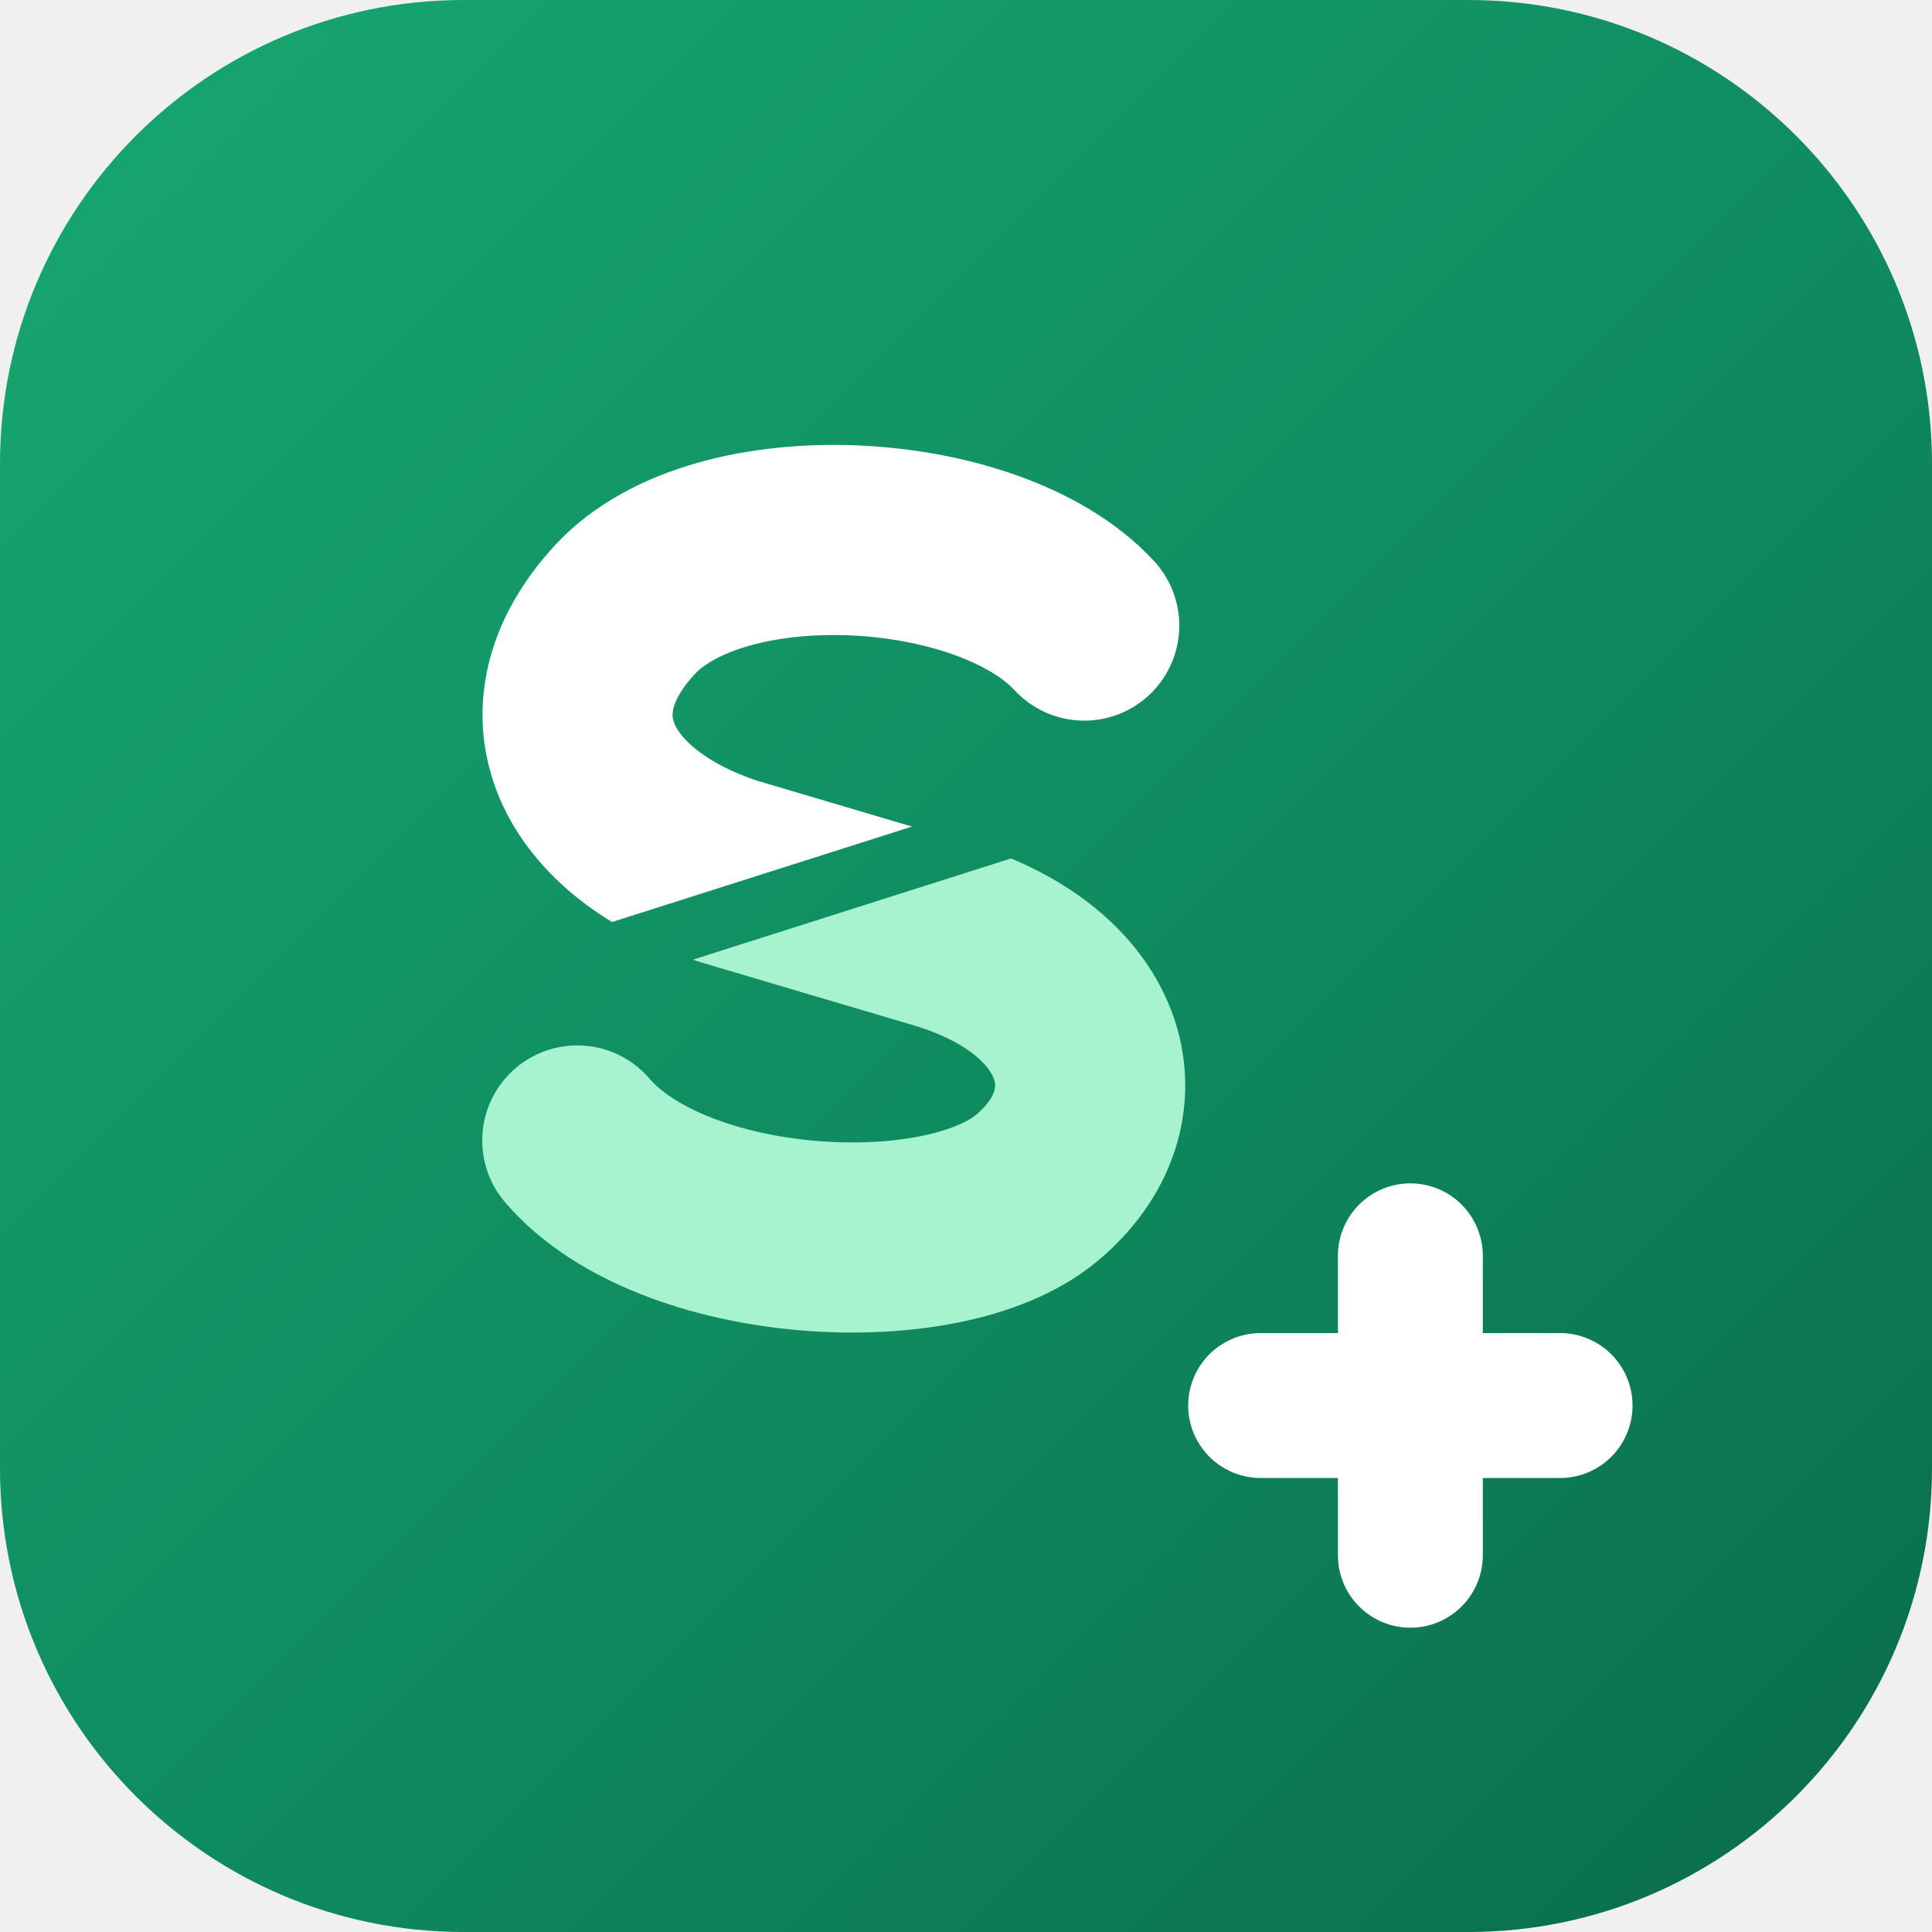
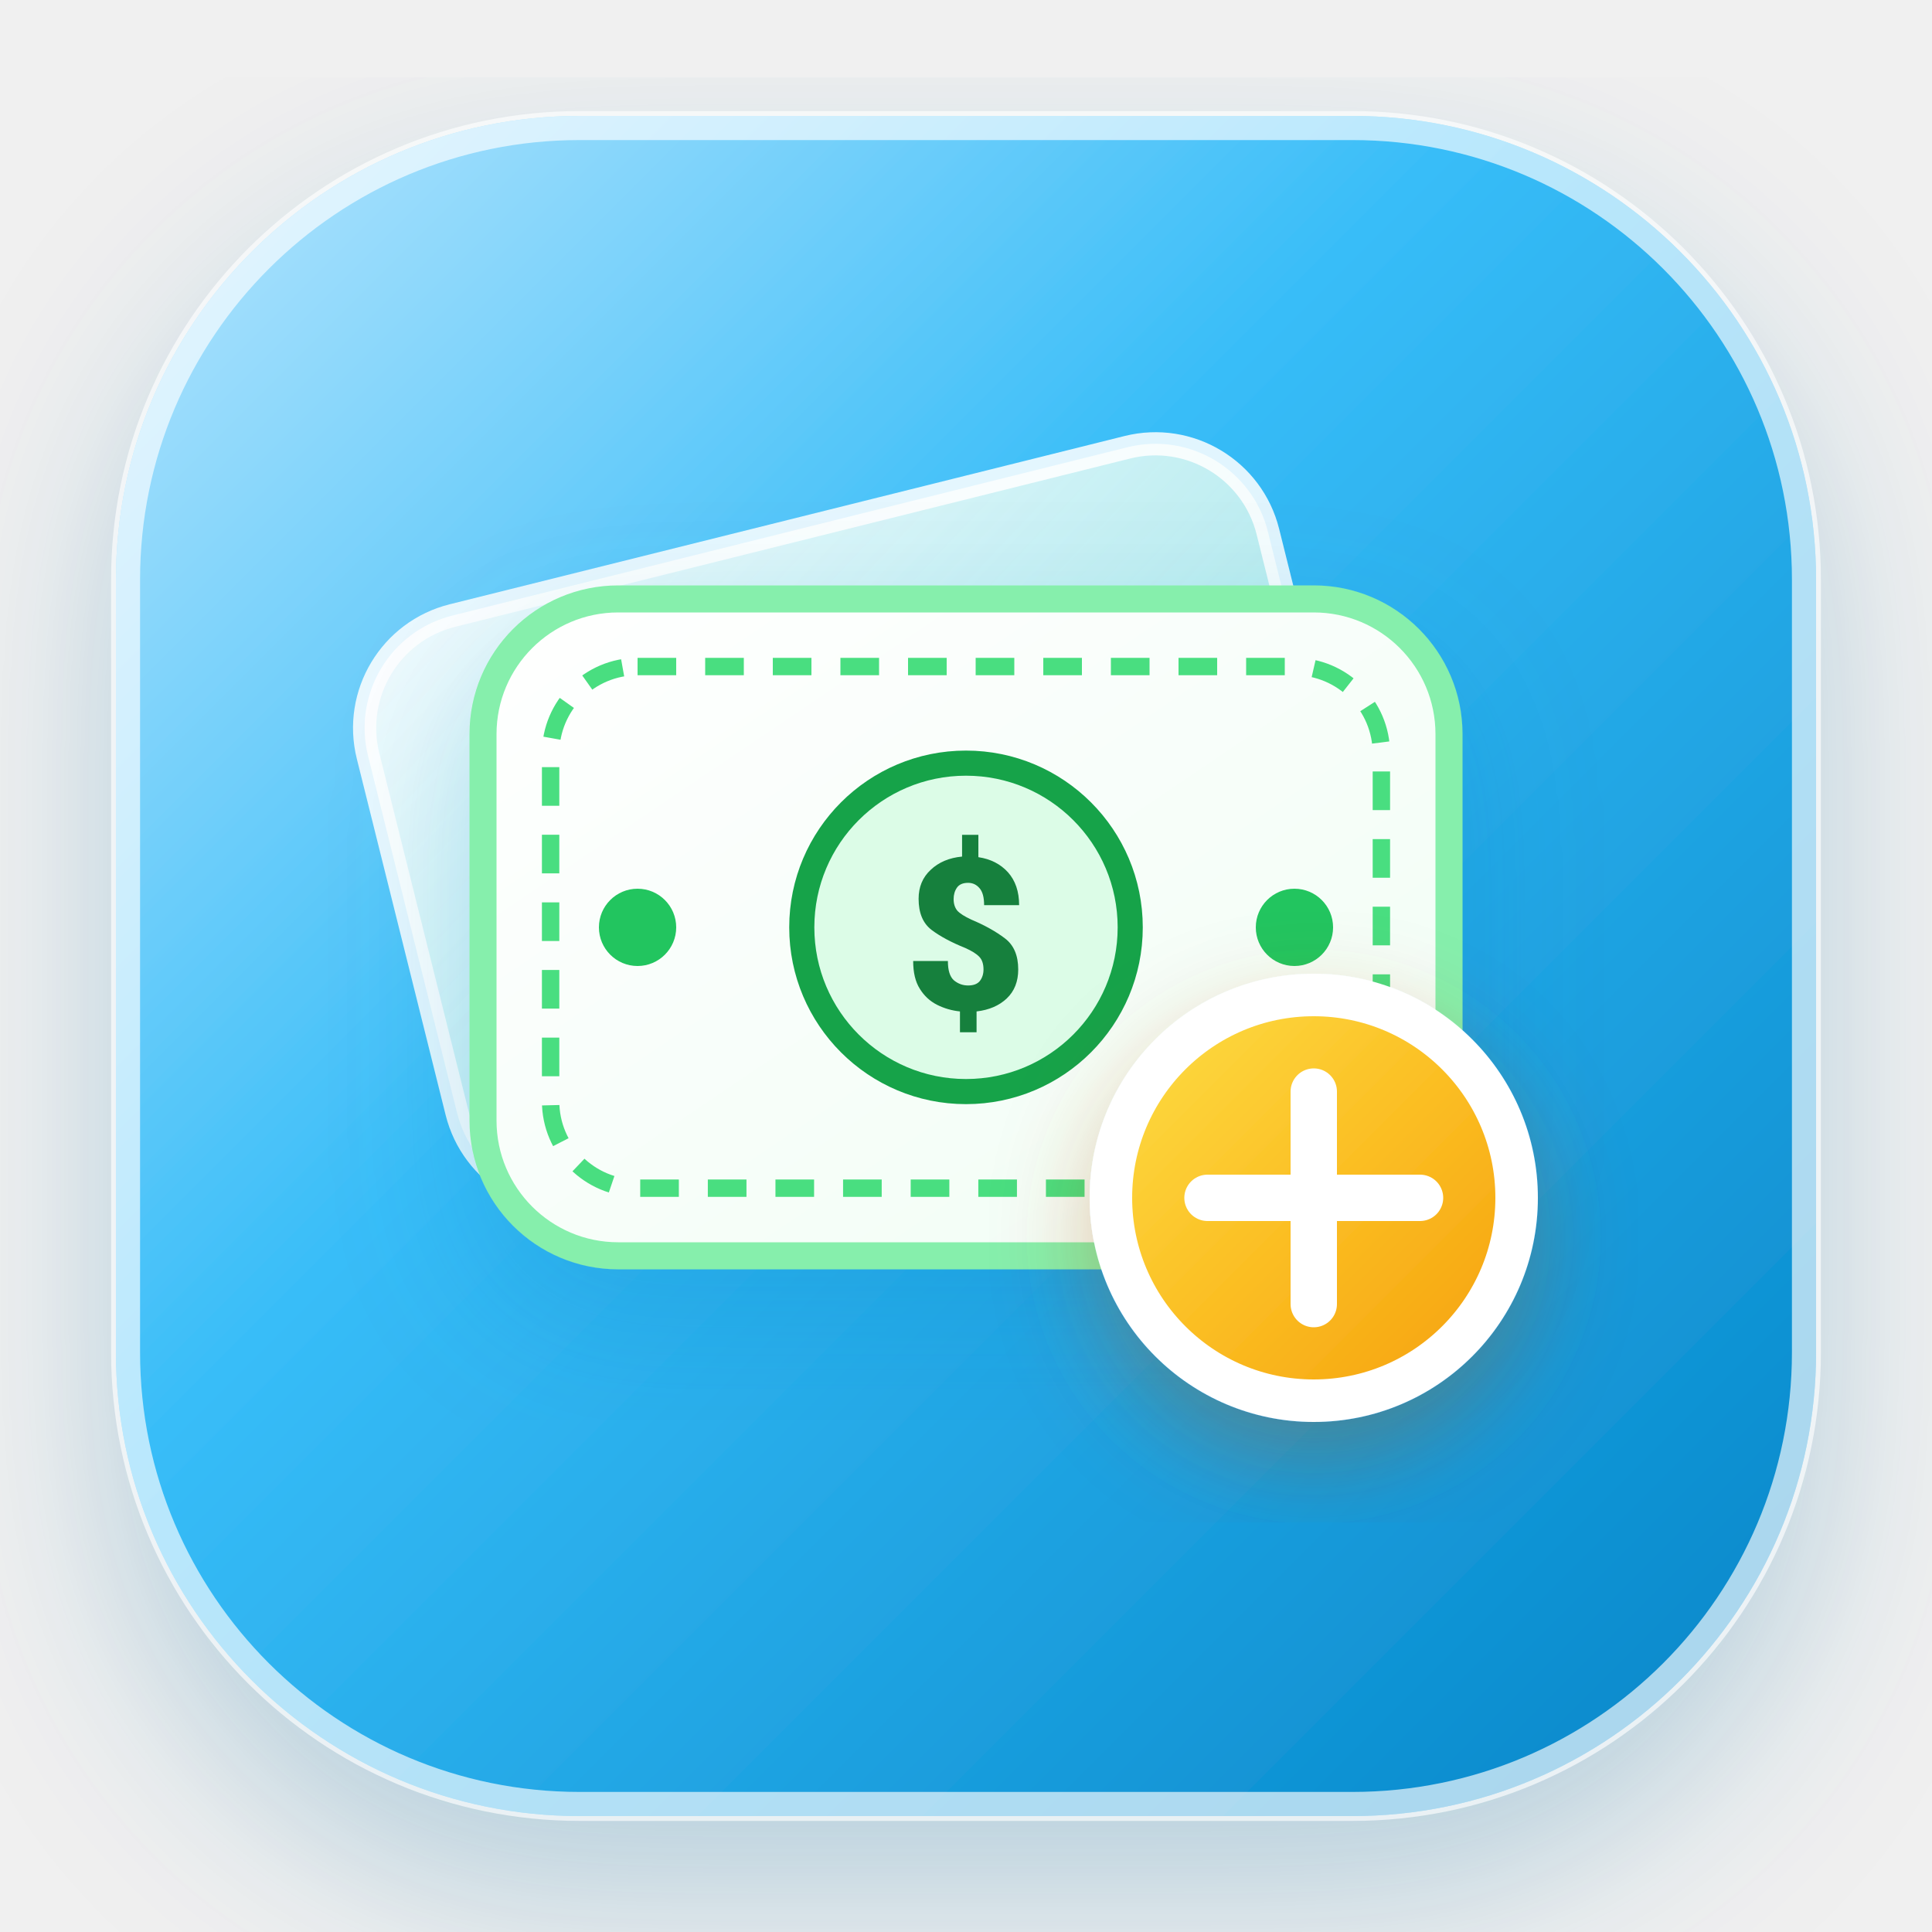
- <svg xmlns="http://www.w3.org/2000/svg" viewBox="0 0 100 100" width="100" height="100" role="img" aria-label="Splitplus">
+ <svg xmlns="http://www.w3.org/2000/svg" viewBox="0 0 100 100" width="100%" height="100%">
  <defs>
-     <linearGradient id="spTile" x1="0%" y1="0%" x2="100%" y2="100%">
-       <stop offset="0%" stop-color="#17a870" />
-       <stop offset="55%" stop-color="#0f8a5f" />
-       <stop offset="100%" stop-color="#0a6b49" />
+     <linearGradient id="spSkyBg" x1="0%" y1="0%" x2="100%" y2="100%">
+       <stop offset="0%" stop-color="#bae6fd" />
+       <stop offset="40%" stop-color="#38bdf8" />
+       <stop offset="100%" stop-color="#0284c7" />
    </linearGradient>
-     <clipPath id="spTop">
-       <polygon points="-60,-120 160,-120 160,13 -60,83" />
-     </clipPath>
-     <clipPath id="spBottom">
-       <polygon points="-60,87 160,17 160,220 -60,220" />
-     </clipPath>
+     <linearGradient id="spBillGrad" x1="0%" y1="0%" x2="100%" y2="100%">
+       <stop offset="0%" stop-color="#ffffff" />
+       <stop offset="100%" stop-color="#f0fdf4" />
+     </linearGradient>
+     <linearGradient id="spBackBillGrad" x1="0%" y1="0%" x2="100%" y2="100%">
+       <stop offset="0%" stop-color="#ffffff" stop-opacity="0.9" />
+       <stop offset="100%" stop-color="#d1fae5" stop-opacity="0.7" />
+     </linearGradient>
+     <linearGradient id="spPlusGrad" x1="0%" y1="0%" x2="100%" y2="100%">
+       <stop offset="0%" stop-color="#fde047" />
+       <stop offset="50%" stop-color="#fbbf24" />
+       <stop offset="100%" stop-color="#f59e0b" />
+     </linearGradient>
+     <filter id="spTileShadow" x="-20%" y="-20%" width="140%" height="140%">
+       <feDropShadow dx="0" dy="4" stdDeviation="5" flood-color="#0369a1" flood-opacity="0.25" />
+     </filter>
+     <filter id="spFrontShadow" x="-25%" y="-25%" width="150%" height="150%">
+       <feDropShadow dx="0" dy="3" stdDeviation="3.5" flood-color="#0284c7" flood-opacity="0.22" />
+     </filter>
+     <filter id="spBadgeShadow" x="-30%" y="-30%" width="160%" height="160%">
+       <feDropShadow dx="0" dy="2" stdDeviation="2.5" flood-color="#b45309" flood-opacity="0.32" />
+     </filter>
  </defs>
-   <rect x="0" y="0" width="100" height="100" rx="24" fill="url(#spTile)" />
-   <g transform="translate(43,45.5) scale(0.82) translate(-49,-50)" fill="none" stroke-width="12" stroke-linecap="round" stroke-linejoin="round">
-     <path d="M65 34 C59 27.5 42 26.5 36 33 C30 39.5 33.5 46.5 42.5 49.5 L56 53.5 C66 56.5 68 64.5 62 69.5 C56 74.5 39 73.5 33 66.5" stroke="#ffffff" clip-path="url(#spTop)" />
-     <path d="M65 34 C59 27.5 42 26.5 36 33 C30 39.5 33.5 46.5 42.5 49.5 L56 53.5 C66 56.5 68 64.5 62 69.5 C56 74.5 39 73.5 33 66.5" stroke="#a7f3d0" clip-path="url(#spBottom)" />
+   <rect x="6" y="6" width="88" height="88" rx="24" fill="#38bdf8" />
+   <rect x="6" y="6" width="88" height="88" rx="24" fill="url(#spSkyBg)" filter="url(#spTileShadow)" />
+   <rect x="6.5" y="6.5" width="87" height="87" rx="23.5" stroke="rgba(255, 255, 255, 0.65)" stroke-width="1.5" fill="none" />
+   <g transform="rotate(-14 45 44)">
+     <rect x="21" y="27" width="48" height="31" rx="6" fill="url(#spBackBillGrad)" stroke="rgba(255, 255, 255, 0.85)" stroke-width="1.2" />
+     <circle cx="45" cy="42.5" r="5.5" fill="rgba(16, 185, 129, 0.25)" />
  </g>
-   <path d="M73 65 v15.5 M65.25 72.75 h15.5" stroke="#ffffff" stroke-width="7.5" stroke-linecap="round" />
+   <g filter="url(#spFrontShadow)">
+     <rect x="25" y="31" width="50" height="34" rx="7" fill="url(#spBillGrad)" stroke="#86efac" stroke-width="1.4" />
+     <rect x="28.5" y="34.5" width="43" height="27" rx="4.5" fill="none" stroke="#4ade80" stroke-width="0.9" stroke-dasharray="2 1.5" />
+     <circle cx="50" cy="48" r="8.5" fill="#dcfce7" stroke="#16a34a" stroke-width="1.3" />
+     <text x="50" y="48.5" fill="#15803d" font-size="11" font-weight="800" font-family="system-ui, -apple-system, BlinkMacSystemFont, 'Segoe UI', Roboto, sans-serif" text-anchor="middle" dominant-baseline="central">
+       $
+     </text>
+     <circle cx="33" cy="48" r="2" fill="#22c55e" />
+     <circle cx="67" cy="48" r="2" fill="#22c55e" />
+   </g>
+   <g filter="url(#spBadgeShadow)">
+     <circle cx="68" cy="62" r="10.5" fill="url(#spPlusGrad)" stroke="#ffffff" stroke-width="2.2" />
+     <path d="M68 56.5 v11 M62.5 62 h11" stroke="#ffffff" stroke-width="2.4" stroke-linecap="round" />
+   </g>
</svg>
